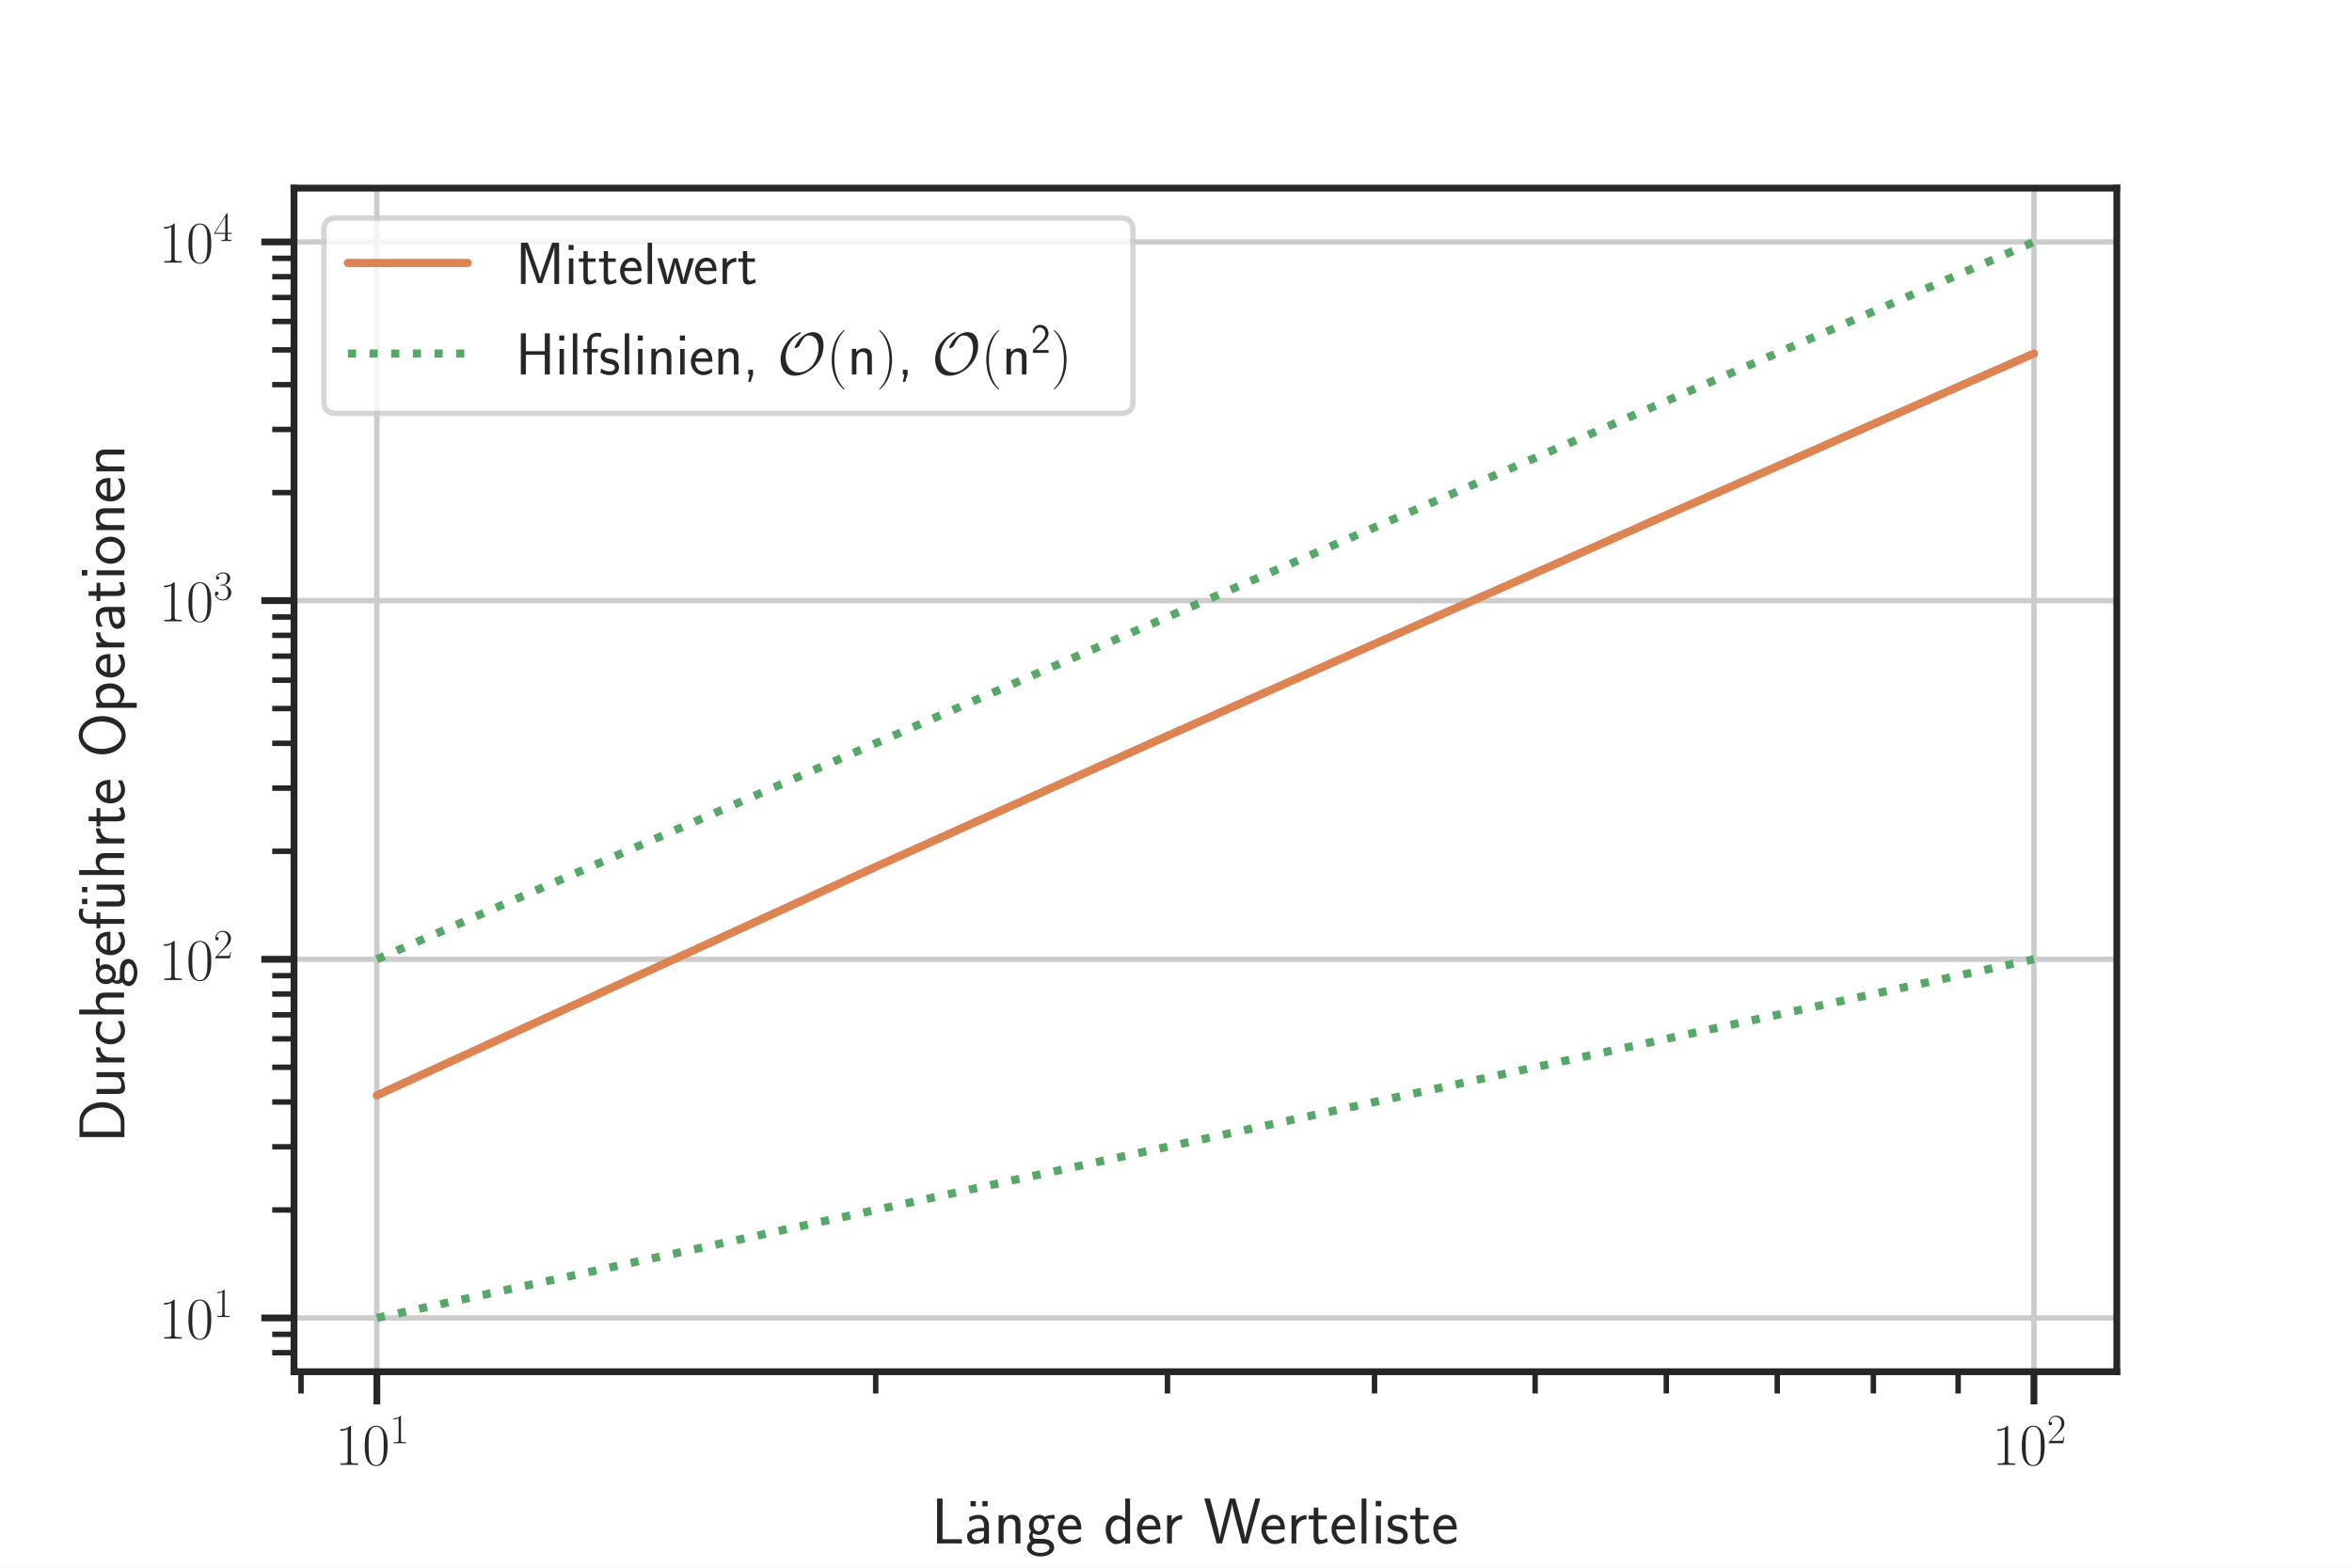
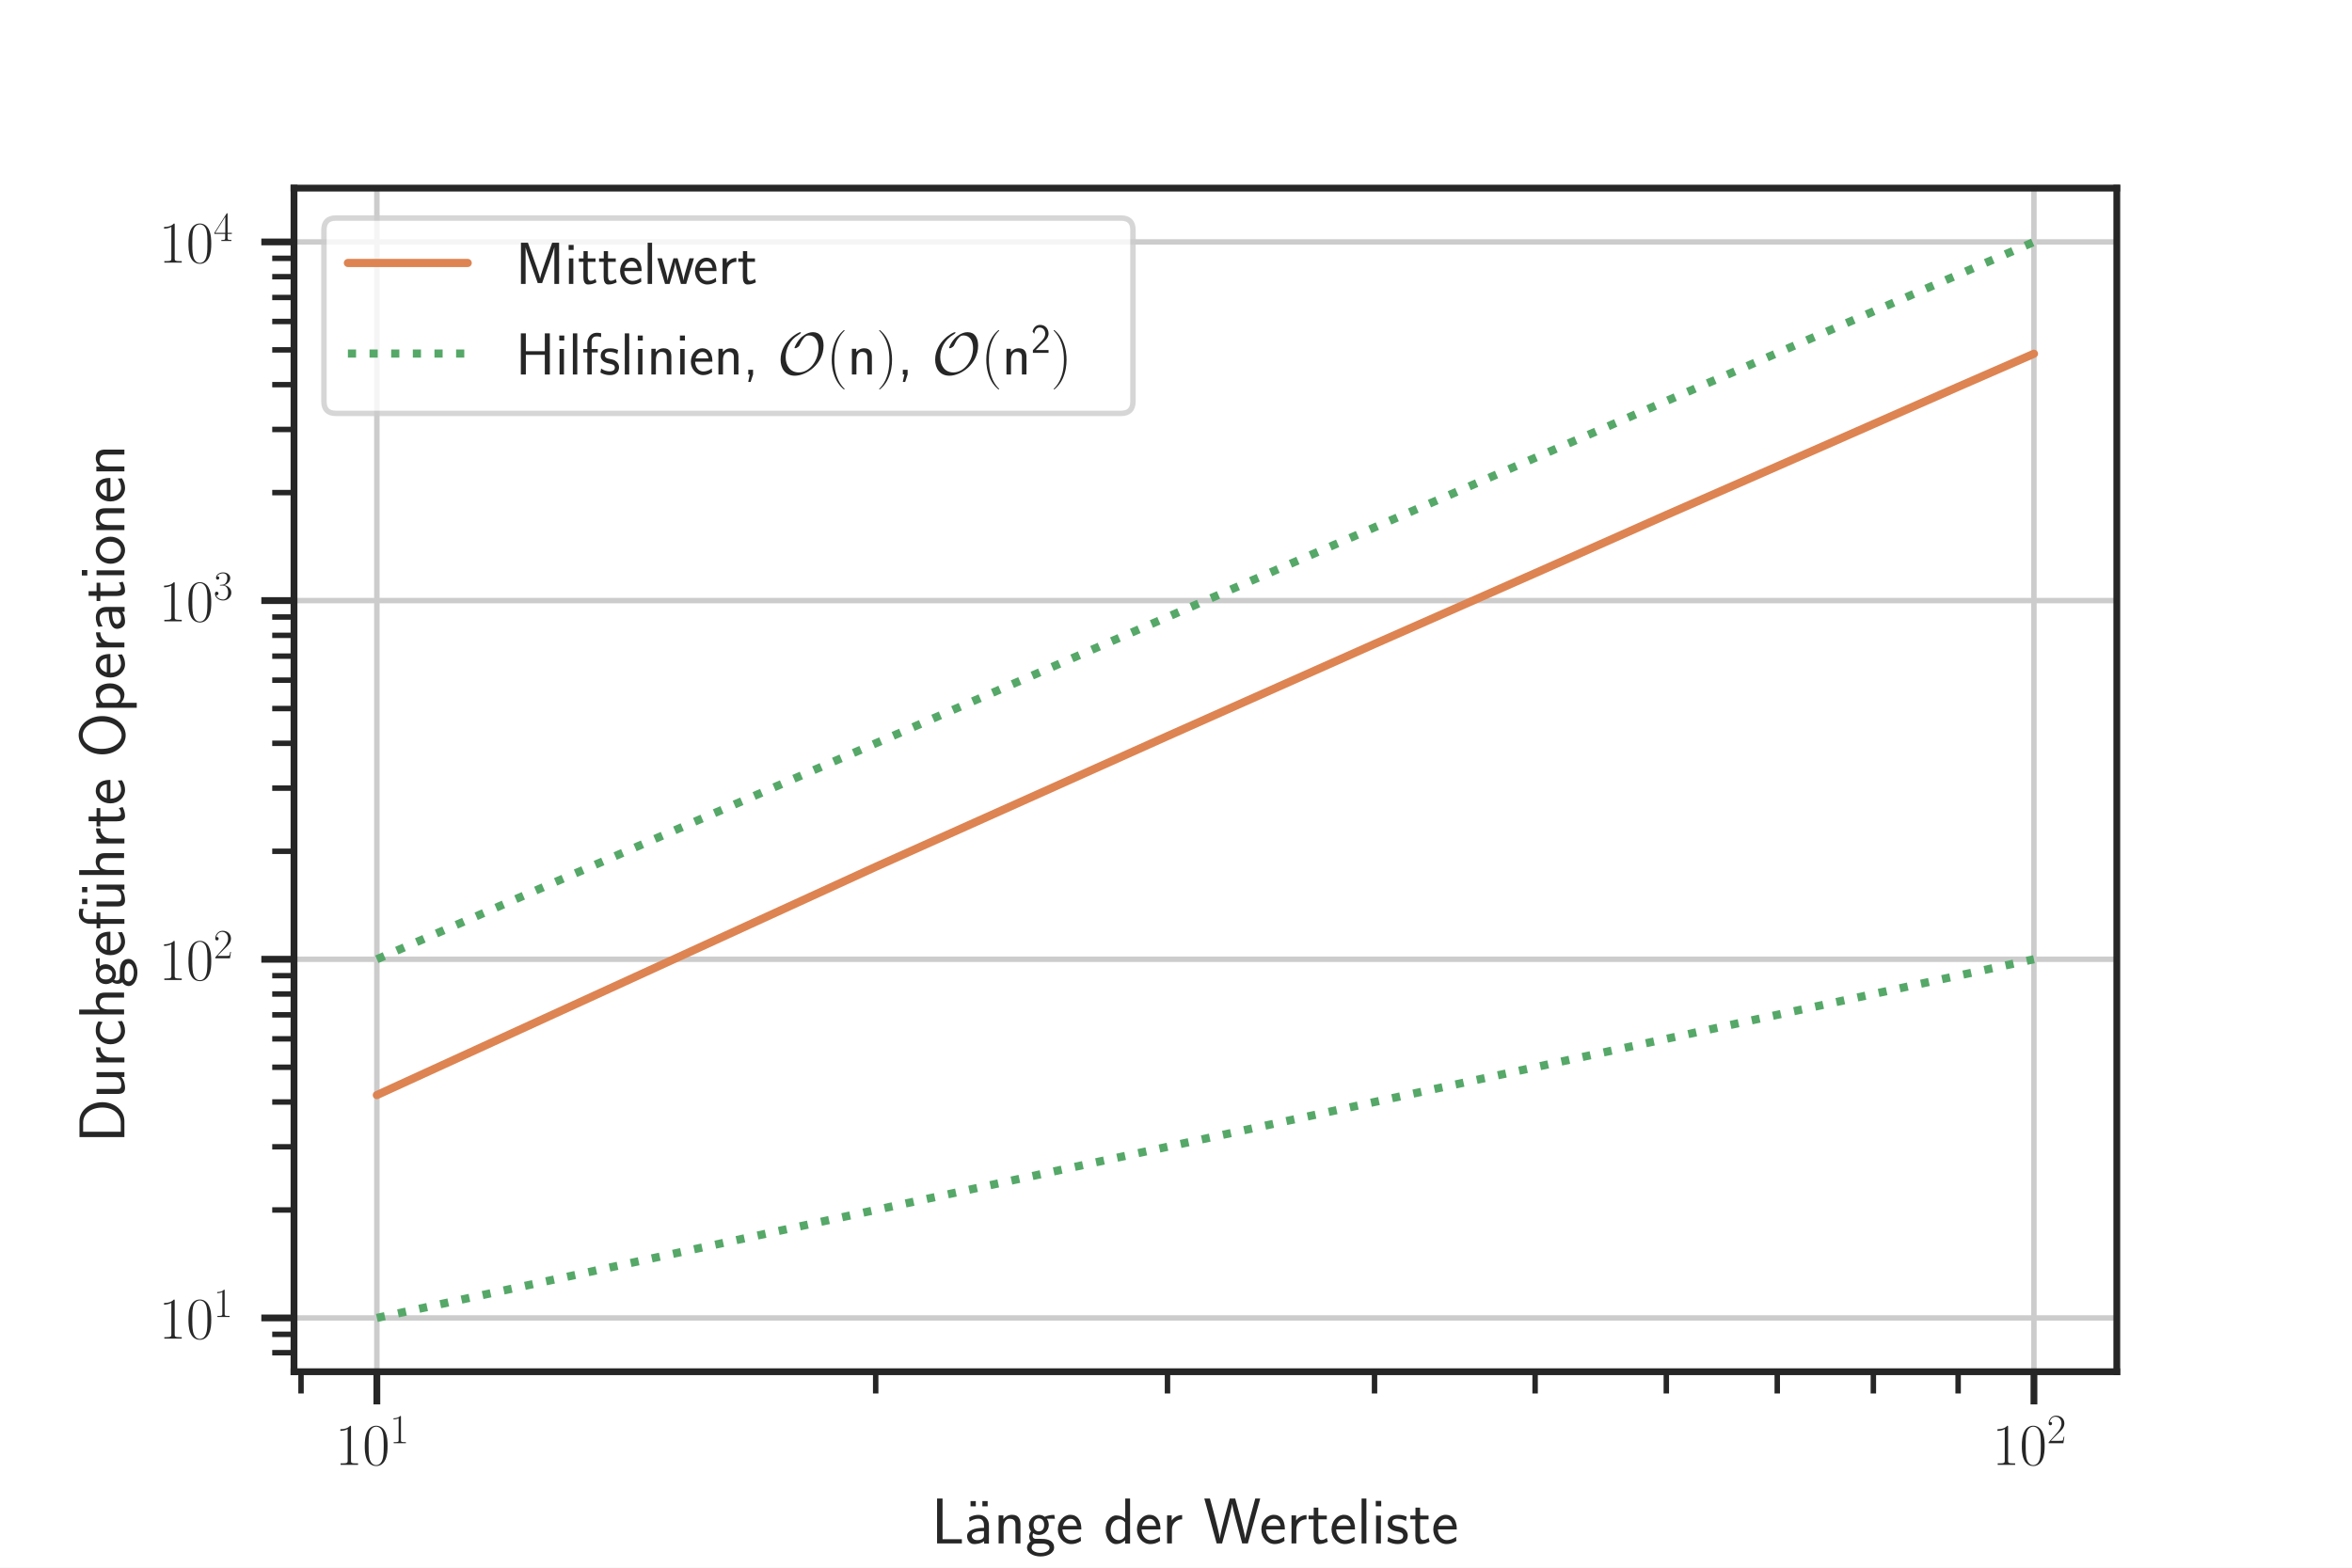
<svg xmlns="http://www.w3.org/2000/svg" xmlns:xlink="http://www.w3.org/1999/xlink" height="288pt" version="1.1" viewBox="0 0 432 288" width="432pt">
  <defs>
    <style type="text/css">*{stroke-linecap:butt;stroke-linejoin:round;}</style>
  </defs>
  <g id="figure_1">
    <g id="patch_1">
      <path d="M 0 288  L 432 288  L 432 0  L 0 0  z " style="fill:#ffffff;" />
    </g>
    <g id="axes_1">
      <g id="patch_2">
        <path d="M 54 252  L 388.8 252  L 388.8 34.56  L 54 34.56  z " style="fill:#ffffff;" />
      </g>
      <g id="matplotlib.axis_1">
        <g id="xtick_1">
          <g id="line2d_1">
-             <path clip-path="url(#pa0178cb141)" d="M 69.218 252  L 69.218 34.56  " style="fill:none;stroke:#cccccc;stroke-linecap:round;" />
+             <path clip-path="url(#p8bba862516)" d="M 69.218 252  L 69.218 34.56  " style="fill:none;stroke:#cccccc;stroke-linecap:round;" />
          </g>
          <g id="line2d_2">
            <defs>
-               <path d="M 0 0  L 0 6  " id="m3fd4f4d840" style="stroke:#262626;stroke-width:1.25;" />
-             </defs>
-             <g>
-               <use style="fill:#262626;stroke:#262626;stroke-width:1.25;" x="69.218" xlink:href="#m3fd4f4d840" y="252" />
+               <path d="M 0 0  L 0 6  " id="mea666b2784" style="stroke:#262626;stroke-width:1.25;" />
+             </defs>
+             <g>
+               <use style="fill:#262626;stroke:#262626;stroke-width:1.25;" x="69.218" xlink:href="#mea666b2784" y="252" />
            </g>
          </g>
          <g id="text_1">
            <g style="fill:#262626;" transform="translate(61.55454 269.1103)scale(0.11 -0.11)">
              <defs>
                <path d="M 1702 4058  C 1702 4192 1696 4192 1606 4192  C 1357 3916 979 3827 621 3827  C 602 3827 570 3827 563 3808  C 557 3795 557 3782 557 3648  C 755 3648 1088 3686 1344 3839  L 1344 461  C 1344 236 1331 160 781 160  L 589 160  L 589 0  C 896 0 1216 0 1523 0  C 1830 0 2150 0 2458 0  L 2458 160  L 2266 160  C 1715 160 1702 230 1702 458  L 1702 4058  z " id="CMR17-31" transform="scale(0.015625)" />
                <path d="M 2688 2025  C 2688 2416 2682 3080 2413 3591  C 2176 4039 1798 4198 1466 4198  C 1158 4198 768 4058 525 3597  C 269 3118 243 2524 243 2025  C 243 1661 250 1106 448 619  C 723 -39 1216 -128 1466 -128  C 1760 -128 2208 -7 2470 600  C 2662 1042 2688 1559 2688 2025  z M 1466 -26  C 1056 -26 813 325 723 812  C 653 1188 653 1738 653 2096  C 653 2588 653 2997 736 3387  C 858 3929 1216 4096 1466 4096  C 1728 4096 2067 3923 2189 3400  C 2272 3036 2278 2607 2278 2096  C 2278 1680 2278 1169 2202 792  C 2067 95 1690 -26 1466 -26  z " id="CMR17-30" transform="scale(0.015625)" />
              </defs>
              <use transform="scale(0.996264)" xlink:href="#CMR17-31" />
              <use transform="translate(45.69048 0)scale(0.996264)" xlink:href="#CMR17-30" />
              <use transform="translate(91.38095 36.15364)scale(0.697382)" xlink:href="#CMR17-31" />
            </g>
          </g>
        </g>
        <g id="xtick_2">
          <g id="line2d_3">
-             <path clip-path="url(#pa0178cb141)" d="M 373.582 252  L 373.582 34.56  " style="fill:none;stroke:#cccccc;stroke-linecap:round;" />
+             <path clip-path="url(#p8bba862516)" d="M 373.582 252  L 373.582 34.56  " style="fill:none;stroke:#cccccc;stroke-linecap:round;" />
          </g>
          <g id="line2d_4">
            <g>
-               <use style="fill:#262626;stroke:#262626;stroke-width:1.25;" x="373.582" xlink:href="#m3fd4f4d840" y="252" />
+               <use style="fill:#262626;stroke:#262626;stroke-width:1.25;" x="373.582" xlink:href="#mea666b2784" y="252" />
            </g>
          </g>
          <g id="text_2">
            <g style="fill:#262626;" transform="translate(365.9182 269.1103)scale(0.11 -0.11)">
              <defs>
                <path d="M 2669 989  L 2554 989  C 2490 536 2438 459 2413 420  C 2381 369 1920 369 1830 369  L 602 369  C 832 619 1280 1072 1824 1597  C 2214 1967 2669 2402 2669 3035  C 2669 3790 2067 4224 1395 4224  C 691 4224 262 3604 262 3030  C 262 2780 448 2748 525 2748  C 589 2748 781 2787 781 3010  C 781 3207 614 3264 525 3264  C 486 3264 448 3258 422 3245  C 544 3790 915 4058 1306 4058  C 1862 4058 2227 3617 2227 3035  C 2227 2479 1901 2000 1536 1584  L 262 146  L 262 0  L 2515 0  L 2669 989  z " id="CMR17-32" transform="scale(0.015625)" />
              </defs>
              <use transform="scale(0.996264)" xlink:href="#CMR17-31" />
              <use transform="translate(45.69048 0)scale(0.996264)" xlink:href="#CMR17-30" />
              <use transform="translate(91.38095 36.15364)scale(0.697382)" xlink:href="#CMR17-32" />
            </g>
          </g>
        </g>
        <g id="xtick_3">
          <g id="line2d_5">
            <defs>
-               <path d="M 0 0  L 0 4  " id="m472fe0fec8" style="stroke:#262626;" />
-             </defs>
-             <g>
-               <use style="fill:#262626;stroke:#262626;" x="55.291" xlink:href="#m472fe0fec8" y="252" />
+               <path d="M 0 0  L 0 4  " id="m73dfdd4d88" style="stroke:#262626;" />
+             </defs>
+             <g>
+               <use style="fill:#262626;stroke:#262626;" x="55.291" xlink:href="#m73dfdd4d88" y="252" />
            </g>
          </g>
        </g>
        <g id="xtick_4">
          <g id="line2d_6">
            <g>
-               <use style="fill:#262626;stroke:#262626;" x="160.841" xlink:href="#m472fe0fec8" y="252" />
+               <use style="fill:#262626;stroke:#262626;" x="160.841" xlink:href="#m73dfdd4d88" y="252" />
            </g>
          </g>
        </g>
        <g id="xtick_5">
          <g id="line2d_7">
            <g>
-               <use style="fill:#262626;stroke:#262626;" x="214.437" xlink:href="#m472fe0fec8" y="252" />
+               <use style="fill:#262626;stroke:#262626;" x="214.437" xlink:href="#m73dfdd4d88" y="252" />
            </g>
          </g>
        </g>
        <g id="xtick_6">
          <g id="line2d_8">
            <g>
-               <use style="fill:#262626;stroke:#262626;" x="252.463" xlink:href="#m472fe0fec8" y="252" />
+               <use style="fill:#262626;stroke:#262626;" x="252.463" xlink:href="#m73dfdd4d88" y="252" />
            </g>
          </g>
        </g>
        <g id="xtick_7">
          <g id="line2d_9">
            <g>
-               <use style="fill:#262626;stroke:#262626;" x="281.959" xlink:href="#m472fe0fec8" y="252" />
+               <use style="fill:#262626;stroke:#262626;" x="281.959" xlink:href="#m73dfdd4d88" y="252" />
            </g>
          </g>
        </g>
        <g id="xtick_8">
          <g id="line2d_10">
            <g>
-               <use style="fill:#262626;stroke:#262626;" x="306.059" xlink:href="#m472fe0fec8" y="252" />
+               <use style="fill:#262626;stroke:#262626;" x="306.059" xlink:href="#m73dfdd4d88" y="252" />
            </g>
          </g>
        </g>
        <g id="xtick_9">
          <g id="line2d_11">
            <g>
-               <use style="fill:#262626;stroke:#262626;" x="326.435" xlink:href="#m472fe0fec8" y="252" />
+               <use style="fill:#262626;stroke:#262626;" x="326.435" xlink:href="#m73dfdd4d88" y="252" />
            </g>
          </g>
        </g>
        <g id="xtick_10">
          <g id="line2d_12">
            <g>
-               <use style="fill:#262626;stroke:#262626;" x="344.086" xlink:href="#m472fe0fec8" y="252" />
+               <use style="fill:#262626;stroke:#262626;" x="344.086" xlink:href="#m73dfdd4d88" y="252" />
            </g>
          </g>
        </g>
        <g id="xtick_11">
          <g id="line2d_13">
            <g>
-               <use style="fill:#262626;stroke:#262626;" x="359.655" xlink:href="#m472fe0fec8" y="252" />
+               <use style="fill:#262626;stroke:#262626;" x="359.655" xlink:href="#m73dfdd4d88" y="252" />
            </g>
          </g>
        </g>
        <g id="text_3">
          <g style="fill:#262626;" transform="translate(171.063 283.5434)scale(0.12 -0.12)">
            <defs>
              <path d="M 1670 414  C 1594 414 1517 414 1440 414  L 1101 414  L 1101 4416  L 563 4416  L 563 0  L 3002 0  L 3002 414  L 1670 414  z " id="CMSS17-4c" transform="scale(0.015625)" />
              <path d="M 1178 4164  L 659 4164  L 659 3648  L 1178 3648  L 1178 4164  z M 2342 4164  L 1824 4164  L 1824 3648  L 2342 3648  L 2342 4164  z " id="CMSS17-7f" transform="scale(0.015625)" />
              <path d="M 2406 1791  C 2406 2392 1978 2808 1402 2808  C 1120 2808 813 2757 461 2553  L 499 2135  C 659 2248 934 2432 1395 2432  C 1722 2432 1920 2180 1920 1782  L 1920 1536  C 896 1536 256 1238 256 726  C 256 461 416 -64 947 -64  C 1043 -64 1562 -64 1933 217  L 1933 -19  L 2406 -19  L 2406 1791  z M 1920 816  C 1920 701 1920 548 1728 434  C 1562 325 1350 325 1261 325  C 941 325 723 511 723 744  C 723 1211 1722 1211 1920 1211  L 1920 816  z " id="CMSS17-61" transform="scale(0.015625)" />
              <path d="M 2618 1877  C 2618 2283 2522 2816 1798 2816  C 1389 2816 1120 2606 941 2389  L 941 2758  L 474 2758  L 474 0  L 960 0  L 960 1559  C 960 1964 1114 2428 1549 2428  C 2112 2428 2131 2048 2131 1829  L 2131 0  L 2618 0  L 2618 1877  z " id="CMSS17-6e" transform="scale(0.015625)" />
              <path d="M 2848 2808  C 2483 2808 2170 2738 1914 2617  C 1702 2777 1485 2808 1338 2808  C 781 2808 358 2349 358 1814  C 358 1468 550 1207 563 1195  C 448 1035 384 863 384 672  C 384 448 474 289 544 200  C 211 -3 166 -314 166 -435  C 166 -898 749 -1280 1498 -1280  C 2253 -1280 2835 -898 2835 -428  C 2835 448 1856 448 1587 448  L 1069 448  C 973 448 717 448 717 791  C 717 921 774 1004 781 1010  C 877 940 1075 832 1338 832  C 1869 832 2310 1278 2310 1827  C 2310 2132 2170 2355 2112 2432  L 2131 2432  C 2150 2432 2419 2432 2515 2432  C 2720 2432 2739 2429 2918 2419  L 2848 2808  z M 1338 1182  C 1120 1182 813 1315 813 1823  C 813 2375 1165 2464 1331 2464  C 1549 2464 1856 2331 1856 1823  C 1856 1271 1504 1182 1338 1182  z M 1581 -10  C 1734 -10 2381 -10 2381 -442  C 2381 -714 1984 -929 1504 -929  C 1018 -929 621 -720 621 -435  C 621 -403 621 -10 1062 -10  L 1581 -10  z " id="CMSS17-67" transform="scale(0.015625)" />
              <path d="M 2502 1377  C 2502 1590 2490 2003 2285 2345  C 2061 2713 1696 2816 1421 2816  C 755 2816 192 2188 192 1375  C 192 582 774 -64 1510 -64  C 1798 -64 2150 19 2470 248  C 2470 274 2458 414 2451 420  C 2451 433 2432 630 2432 656  C 2125 407 1773 325 1517 325  C 1107 325 666 667 646 1377  L 2502 1377  z M 698 1728  C 781 2084 1062 2421 1421 2421  C 1517 2421 1965 2421 2080 1728  L 698 1728  z " id="CMSS17-65" transform="scale(0.015625)" />
              <path d="M 2611 4416  L 2138 4416  L 2138 2438  C 1939 2603 1613 2756 1254 2756  C 672 2756 211 2131 211 1347  C 211 562 666 -64 1235 -64  C 1677 -64 1971 172 2125 306  L 2125 -13  L 2611 -13  L 2611 4416  z M 2125 836  C 2125 747 2125 653 1926 482  C 1798 375 1645 325 1498 325  C 1152 325 698 576 698 1340  C 698 2134 1210 2368 1562 2368  C 1798 2368 1990 2254 2125 2065  L 2125 836  z " id="CMSS17-64" transform="scale(0.015625)" />
              <path d="M 954 1363  C 954 1965 1395 2368 1958 2368  L 1958 2789  C 1549 2789 1165 2585 934 2253  L 934 2758  L 480 2758  L 480 0  L 954 0  L 954 1363  z " id="CMSS17-72" transform="scale(0.015625)" />
              <path d="M 5581 4416  L 5094 4416  L 4557 2437  C 4474 2118 4397 1801 4320 1482  C 4205 1011 4122 681 4109 515  L 4102 515  C 4090 687 4006 1049 3904 1457  C 3827 1795 3744 2131 3654 2462  L 3123 4416  L 2586 4416  L 2080 2562  L 1824 1549  C 1632 747 1626 632 1613 505  L 1606 505  C 1606 543 1581 753 1402 1498  C 1312 1868 1222 2244 1126 2601  L 634 4416  L 83 4416  L 1299 0  L 1830 0  L 2336 1839  L 2592 2851  C 2765 3564 2803 3742 2816 3901  L 2822 3901  C 2822 3876 2880 3474 3130 2545  L 3808 0  L 4365 0  L 5581 4416  z " id="CMSS17-57" transform="scale(0.015625)" />
              <path d="M 1069 2368  L 1901 2368  L 1901 2737  L 1069 2737  L 1069 3520  L 614 3520  L 614 2737  L 109 2737  L 109 2368  L 602 2368  L 602 749  C 602 384 685 -64 1107 -64  C 1427 -64 1722 25 2003 172  L 1901 548  C 1747 414 1562 337 1363 337  C 1082 337 1069 696 1069 856  L 1069 2368  z " id="CMSS17-74" transform="scale(0.015625)" />
              <path d="M 947 4416  L 474 4416  L 474 0  L 947 0  L 947 4416  z " id="CMSS17-6c" transform="scale(0.015625)" />
              <path d="M 979 4183  L 442 4183  L 442 3648  L 979 3648  L 979 4183  z M 947 2739  L 474 2739  L 474 0  L 947 0  L 947 2739  z " id="CMSS17-69" transform="scale(0.015625)" />
              <path d="M 2061 2627  C 1683 2807 1389 2807 1197 2807  C 742 2807 198 2648 198 2003  C 198 1359 902 1218 1094 1179  C 1389 1122 1715 1058 1715 740  C 1715 337 1254 337 1171 337  C 915 337 563 407 243 638  L 166 210  C 531 0 883 -64 1178 -64  C 1965 -64 2163 416 2163 781  C 2163 1094 1984 1305 1862 1401  C 1651 1568 1574 1587 1050 1696  C 960 1709 646 1779 646 2066  C 646 2432 1050 2432 1139 2432  C 1555 2432 1811 2303 1984 2208  L 2061 2627  z " id="CMSS17-73" transform="scale(0.015625)" />
            </defs>
            <use transform="scale(0.996264)" xlink:href="#CMSS17-4c" />
            <use transform="translate(49.72625 0)scale(0.996264)" xlink:href="#CMSS17-7f" />
            <use transform="translate(50.68711 0)scale(0.996264)" xlink:href="#CMSS17-61" />
            <use transform="translate(95.60903 0)scale(0.996264)" xlink:href="#CMSS17-6e" />
            <use transform="translate(143.814 0)scale(0.996264)" xlink:href="#CMSS17-67" />
            <use transform="translate(190.6576 0)scale(0.996264)" xlink:href="#CMSS17-65" />
            <use transform="translate(263.5255 0)scale(0.996264)" xlink:href="#CMSS17-64" />
            <use transform="translate(311.7305 0)scale(0.996264)" xlink:href="#CMSS17-65" />
            <use transform="translate(353.3693 0)scale(0.996264)" xlink:href="#CMSS17-72" />
            <use transform="translate(416.5082 0)scale(0.996264)" xlink:href="#CMSS17-57" />
            <use transform="translate(502.1479 0)scale(0.996264)" xlink:href="#CMSS17-65" />
            <use transform="translate(543.7867 0)scale(0.996264)" xlink:href="#CMSS17-72" />
            <use transform="translate(575.6965 0)scale(0.996264)" xlink:href="#CMSS17-74" />
            <use transform="translate(609.5281 0)scale(0.996264)" xlink:href="#CMSS17-65" />
            <use transform="translate(651.1669 0)scale(0.996264)" xlink:href="#CMSS17-6c" />
            <use transform="translate(673.3476 0)scale(0.996264)" xlink:href="#CMSS17-69" />
            <use transform="translate(695.5283 0)scale(0.996264)" xlink:href="#CMSS17-73" />
            <use transform="translate(731.4419 0)scale(0.996264)" xlink:href="#CMSS17-74" />
            <use transform="translate(765.2734 0)scale(0.996264)" xlink:href="#CMSS17-65" />
          </g>
        </g>
      </g>
      <g id="matplotlib.axis_2">
        <g id="ytick_1">
          <g id="line2d_14">
-             <path clip-path="url(#pa0178cb141)" d="M 54 242.116  L 388.8 242.116  " style="fill:none;stroke:#cccccc;stroke-linecap:round;" />
+             <path clip-path="url(#p8bba862516)" d="M 54 242.116  L 388.8 242.116  " style="fill:none;stroke:#cccccc;stroke-linecap:round;" />
          </g>
          <g id="line2d_15">
            <defs>
-               <path d="M 0 0  L -6 0  " id="m90da369c18" style="stroke:#262626;stroke-width:1.25;" />
-             </defs>
-             <g>
-               <use style="fill:#262626;stroke:#262626;stroke-width:1.25;" x="54" xlink:href="#m90da369c18" y="242.116" />
+               <path d="M 0 0  L -6 0  " id="mdf2b250edb" style="stroke:#262626;stroke-width:1.25;" />
+             </defs>
+             <g>
+               <use style="fill:#262626;stroke:#262626;stroke-width:1.25;" x="54" xlink:href="#mdf2b250edb" y="242.116" />
            </g>
          </g>
          <g id="text_4">
            <g style="fill:#262626;" transform="translate(29.17273 245.9215)scale(0.11 -0.11)">
              <use transform="scale(0.996264)" xlink:href="#CMR17-31" />
              <use transform="translate(45.69048 0)scale(0.996264)" xlink:href="#CMR17-30" />
              <use transform="translate(91.38095 36.15364)scale(0.697382)" xlink:href="#CMR17-31" />
            </g>
          </g>
        </g>
        <g id="ytick_2">
          <g id="line2d_16">
-             <path clip-path="url(#pa0178cb141)" d="M 54 176.225  L 388.8 176.225  " style="fill:none;stroke:#cccccc;stroke-linecap:round;" />
+             <path clip-path="url(#p8bba862516)" d="M 54 176.225  L 388.8 176.225  " style="fill:none;stroke:#cccccc;stroke-linecap:round;" />
          </g>
          <g id="line2d_17">
            <g>
-               <use style="fill:#262626;stroke:#262626;stroke-width:1.25;" x="54" xlink:href="#m90da369c18" y="176.225" />
+               <use style="fill:#262626;stroke:#262626;stroke-width:1.25;" x="54" xlink:href="#mdf2b250edb" y="176.225" />
            </g>
          </g>
          <g id="text_5">
            <g style="fill:#262626;" transform="translate(29.17273 180.0306)scale(0.11 -0.11)">
              <use transform="scale(0.996264)" xlink:href="#CMR17-31" />
              <use transform="translate(45.69048 0)scale(0.996264)" xlink:href="#CMR17-30" />
              <use transform="translate(91.38095 36.15364)scale(0.697382)" xlink:href="#CMR17-32" />
            </g>
          </g>
        </g>
        <g id="ytick_3">
          <g id="line2d_18">
-             <path clip-path="url(#pa0178cb141)" d="M 54 110.335  L 388.8 110.335  " style="fill:none;stroke:#cccccc;stroke-linecap:round;" />
+             <path clip-path="url(#p8bba862516)" d="M 54 110.335  L 388.8 110.335  " style="fill:none;stroke:#cccccc;stroke-linecap:round;" />
          </g>
          <g id="line2d_19">
            <g>
-               <use style="fill:#262626;stroke:#262626;stroke-width:1.25;" x="54" xlink:href="#m90da369c18" y="110.335" />
+               <use style="fill:#262626;stroke:#262626;stroke-width:1.25;" x="54" xlink:href="#mdf2b250edb" y="110.335" />
            </g>
          </g>
          <g id="text_6">
            <g style="fill:#262626;" transform="translate(29.17273 114.1397)scale(0.11 -0.11)">
              <defs>
                <path d="M 1414 2157  C 1984 2157 2234 1662 2234 1090  C 2234 320 1824 25 1453 25  C 1114 25 563 194 390 693  C 422 680 454 680 486 680  C 640 680 755 782 755 948  C 755 1133 614 1216 486 1216  C 378 1216 211 1165 211 926  C 211 335 787 -128 1466 -128  C 2176 -128 2720 430 2720 1085  C 2720 1707 2208 2157 1600 2227  C 2086 2328 2554 2756 2554 3329  C 2554 3820 2048 4179 1472 4179  C 890 4179 378 3829 378 3329  C 378 3110 544 3072 627 3072  C 762 3072 877 3155 877 3321  C 877 3486 762 3569 627 3569  C 602 3569 570 3569 544 3557  C 730 3959 1235 4032 1459 4032  C 1683 4032 2106 3925 2106 3320  C 2106 3143 2080 2828 1862 2550  C 1670 2304 1453 2304 1242 2284  C 1210 2284 1062 2269 1037 2269  C 992 2263 966 2257 966 2208  C 966 2163 973 2157 1101 2157  L 1414 2157  z " id="CMR17-33" transform="scale(0.015625)" />
              </defs>
              <use transform="scale(0.996264)" xlink:href="#CMR17-31" />
              <use transform="translate(45.69048 0)scale(0.996264)" xlink:href="#CMR17-30" />
              <use transform="translate(91.38095 36.15364)scale(0.697382)" xlink:href="#CMR17-33" />
            </g>
          </g>
        </g>
        <g id="ytick_4">
          <g id="line2d_20">
-             <path clip-path="url(#pa0178cb141)" d="M 54 44.444  L 388.8 44.444  " style="fill:none;stroke:#cccccc;stroke-linecap:round;" />
+             <path clip-path="url(#p8bba862516)" d="M 54 44.444  L 388.8 44.444  " style="fill:none;stroke:#cccccc;stroke-linecap:round;" />
          </g>
          <g id="line2d_21">
            <g>
-               <use style="fill:#262626;stroke:#262626;stroke-width:1.25;" x="54" xlink:href="#m90da369c18" y="44.444" />
+               <use style="fill:#262626;stroke:#262626;stroke-width:1.25;" x="54" xlink:href="#mdf2b250edb" y="44.444" />
            </g>
          </g>
          <g id="text_7">
            <g style="fill:#262626;" transform="translate(29.17273 48.24881)scale(0.11 -0.11)">
              <defs>
                <path d="M 2150 4122  C 2150 4256 2144 4256 2029 4256  L 128 1254  L 128 1088  L 1779 1088  L 1779 457  C 1779 224 1766 160 1318 160  L 1197 160  L 1197 0  C 1402 0 1747 0 1965 0  C 2182 0 2528 0 2733 0  L 2733 160  L 2611 160  C 2163 160 2150 224 2150 457  L 2150 1088  L 2803 1088  L 2803 1254  L 2150 1254  L 2150 4122  z M 1798 3703  L 1798 1254  L 256 1254  L 1798 3703  z " id="CMR17-34" transform="scale(0.015625)" />
              </defs>
              <use transform="scale(0.996264)" xlink:href="#CMR17-31" />
              <use transform="translate(45.69048 0)scale(0.996264)" xlink:href="#CMR17-30" />
              <use transform="translate(91.38095 36.15364)scale(0.697382)" xlink:href="#CMR17-34" />
            </g>
          </g>
        </g>
        <g id="ytick_5">
          <g id="line2d_22">
            <defs>
-               <path d="M 0 0  L -4 0  " id="m4dbb31663d" style="stroke:#262626;" />
-             </defs>
-             <g>
-               <use style="fill:#262626;stroke:#262626;" x="54" xlink:href="#m4dbb31663d" y="248.502" />
+               <path d="M 0 0  L -4 0  " id="m9ec82b8a30" style="stroke:#262626;" />
+             </defs>
+             <g>
+               <use style="fill:#262626;stroke:#262626;" x="54" xlink:href="#m9ec82b8a30" y="248.502" />
            </g>
          </g>
        </g>
        <g id="ytick_6">
          <g id="line2d_23">
            <g>
-               <use style="fill:#262626;stroke:#262626;" x="54" xlink:href="#m4dbb31663d" y="245.131" />
+               <use style="fill:#262626;stroke:#262626;" x="54" xlink:href="#m9ec82b8a30" y="245.131" />
            </g>
          </g>
        </g>
        <g id="ytick_7">
          <g id="line2d_24">
            <g>
-               <use style="fill:#262626;stroke:#262626;" x="54" xlink:href="#m4dbb31663d" y="222.281" />
+               <use style="fill:#262626;stroke:#262626;" x="54" xlink:href="#m9ec82b8a30" y="222.281" />
            </g>
          </g>
        </g>
        <g id="ytick_8">
          <g id="line2d_25">
            <g>
-               <use style="fill:#262626;stroke:#262626;" x="54" xlink:href="#m4dbb31663d" y="210.678" />
+               <use style="fill:#262626;stroke:#262626;" x="54" xlink:href="#m9ec82b8a30" y="210.678" />
            </g>
          </g>
        </g>
        <g id="ytick_9">
          <g id="line2d_26">
            <g>
-               <use style="fill:#262626;stroke:#262626;" x="54" xlink:href="#m4dbb31663d" y="202.446" />
+               <use style="fill:#262626;stroke:#262626;" x="54" xlink:href="#m9ec82b8a30" y="202.446" />
            </g>
          </g>
        </g>
        <g id="ytick_10">
          <g id="line2d_27">
            <g>
-               <use style="fill:#262626;stroke:#262626;" x="54" xlink:href="#m4dbb31663d" y="196.061" />
+               <use style="fill:#262626;stroke:#262626;" x="54" xlink:href="#m9ec82b8a30" y="196.061" />
            </g>
          </g>
        </g>
        <g id="ytick_11">
          <g id="line2d_28">
            <g>
-               <use style="fill:#262626;stroke:#262626;" x="54" xlink:href="#m4dbb31663d" y="190.843" />
+               <use style="fill:#262626;stroke:#262626;" x="54" xlink:href="#m9ec82b8a30" y="190.843" />
            </g>
          </g>
        </g>
        <g id="ytick_12">
          <g id="line2d_29">
            <g>
-               <use style="fill:#262626;stroke:#262626;" x="54" xlink:href="#m4dbb31663d" y="186.432" />
+               <use style="fill:#262626;stroke:#262626;" x="54" xlink:href="#m9ec82b8a30" y="186.432" />
            </g>
          </g>
        </g>
        <g id="ytick_13">
          <g id="line2d_30">
            <g>
-               <use style="fill:#262626;stroke:#262626;" x="54" xlink:href="#m4dbb31663d" y="182.611" />
+               <use style="fill:#262626;stroke:#262626;" x="54" xlink:href="#m9ec82b8a30" y="182.611" />
            </g>
          </g>
        </g>
        <g id="ytick_14">
          <g id="line2d_31">
            <g>
-               <use style="fill:#262626;stroke:#262626;" x="54" xlink:href="#m4dbb31663d" y="179.24" />
+               <use style="fill:#262626;stroke:#262626;" x="54" xlink:href="#m9ec82b8a30" y="179.24" />
            </g>
          </g>
        </g>
        <g id="ytick_15">
          <g id="line2d_32">
            <g>
-               <use style="fill:#262626;stroke:#262626;" x="54" xlink:href="#m4dbb31663d" y="156.39" />
+               <use style="fill:#262626;stroke:#262626;" x="54" xlink:href="#m9ec82b8a30" y="156.39" />
            </g>
          </g>
        </g>
        <g id="ytick_16">
          <g id="line2d_33">
            <g>
-               <use style="fill:#262626;stroke:#262626;" x="54" xlink:href="#m4dbb31663d" y="144.788" />
+               <use style="fill:#262626;stroke:#262626;" x="54" xlink:href="#m9ec82b8a30" y="144.788" />
            </g>
          </g>
        </g>
        <g id="ytick_17">
          <g id="line2d_34">
            <g>
-               <use style="fill:#262626;stroke:#262626;" x="54" xlink:href="#m4dbb31663d" y="136.555" />
+               <use style="fill:#262626;stroke:#262626;" x="54" xlink:href="#m9ec82b8a30" y="136.555" />
            </g>
          </g>
        </g>
        <g id="ytick_18">
          <g id="line2d_35">
            <g>
-               <use style="fill:#262626;stroke:#262626;" x="54" xlink:href="#m4dbb31663d" y="130.17" />
+               <use style="fill:#262626;stroke:#262626;" x="54" xlink:href="#m9ec82b8a30" y="130.17" />
            </g>
          </g>
        </g>
        <g id="ytick_19">
          <g id="line2d_36">
            <g>
-               <use style="fill:#262626;stroke:#262626;" x="54" xlink:href="#m4dbb31663d" y="124.952" />
+               <use style="fill:#262626;stroke:#262626;" x="54" xlink:href="#m9ec82b8a30" y="124.952" />
            </g>
          </g>
        </g>
        <g id="ytick_20">
          <g id="line2d_37">
            <g>
-               <use style="fill:#262626;stroke:#262626;" x="54" xlink:href="#m4dbb31663d" y="120.541" />
+               <use style="fill:#262626;stroke:#262626;" x="54" xlink:href="#m9ec82b8a30" y="120.541" />
            </g>
          </g>
        </g>
        <g id="ytick_21">
          <g id="line2d_38">
            <g>
-               <use style="fill:#262626;stroke:#262626;" x="54" xlink:href="#m4dbb31663d" y="116.72" />
+               <use style="fill:#262626;stroke:#262626;" x="54" xlink:href="#m9ec82b8a30" y="116.72" />
            </g>
          </g>
        </g>
        <g id="ytick_22">
          <g id="line2d_39">
            <g>
-               <use style="fill:#262626;stroke:#262626;" x="54" xlink:href="#m4dbb31663d" y="113.35" />
+               <use style="fill:#262626;stroke:#262626;" x="54" xlink:href="#m9ec82b8a30" y="113.35" />
            </g>
          </g>
        </g>
        <g id="ytick_23">
          <g id="line2d_40">
            <g>
-               <use style="fill:#262626;stroke:#262626;" x="54" xlink:href="#m4dbb31663d" y="90.499" />
+               <use style="fill:#262626;stroke:#262626;" x="54" xlink:href="#m9ec82b8a30" y="90.499" />
            </g>
          </g>
        </g>
        <g id="ytick_24">
          <g id="line2d_41">
            <g>
-               <use style="fill:#262626;stroke:#262626;" x="54" xlink:href="#m4dbb31663d" y="78.897" />
+               <use style="fill:#262626;stroke:#262626;" x="54" xlink:href="#m9ec82b8a30" y="78.897" />
            </g>
          </g>
        </g>
        <g id="ytick_25">
          <g id="line2d_42">
            <g>
-               <use style="fill:#262626;stroke:#262626;" x="54" xlink:href="#m4dbb31663d" y="70.664" />
+               <use style="fill:#262626;stroke:#262626;" x="54" xlink:href="#m9ec82b8a30" y="70.664" />
            </g>
          </g>
        </g>
        <g id="ytick_26">
          <g id="line2d_43">
            <g>
-               <use style="fill:#262626;stroke:#262626;" x="54" xlink:href="#m4dbb31663d" y="64.279" />
+               <use style="fill:#262626;stroke:#262626;" x="54" xlink:href="#m9ec82b8a30" y="64.279" />
            </g>
          </g>
        </g>
        <g id="ytick_27">
          <g id="line2d_44">
            <g>
-               <use style="fill:#262626;stroke:#262626;" x="54" xlink:href="#m4dbb31663d" y="59.061" />
+               <use style="fill:#262626;stroke:#262626;" x="54" xlink:href="#m9ec82b8a30" y="59.061" />
            </g>
          </g>
        </g>
        <g id="ytick_28">
          <g id="line2d_45">
            <g>
-               <use style="fill:#262626;stroke:#262626;" x="54" xlink:href="#m4dbb31663d" y="54.65" />
+               <use style="fill:#262626;stroke:#262626;" x="54" xlink:href="#m9ec82b8a30" y="54.65" />
            </g>
          </g>
        </g>
        <g id="ytick_29">
          <g id="line2d_46">
            <g>
-               <use style="fill:#262626;stroke:#262626;" x="54" xlink:href="#m4dbb31663d" y="50.829" />
+               <use style="fill:#262626;stroke:#262626;" x="54" xlink:href="#m9ec82b8a30" y="50.829" />
            </g>
          </g>
        </g>
        <g id="ytick_30">
          <g id="line2d_47">
            <g>
-               <use style="fill:#262626;stroke:#262626;" x="54" xlink:href="#m4dbb31663d" y="47.459" />
+               <use style="fill:#262626;stroke:#262626;" x="54" xlink:href="#m9ec82b8a30" y="47.459" />
            </g>
          </g>
        </g>
        <g id="text_8">
          <g style="fill:#262626;" transform="translate(22.84813 209.9597)rotate(-90)scale(0.12 -0.12)">
            <defs>
              <path d="M 570 4416  L 570 0  L 2144 0  C 3194 0 4000 980 4000 2170  C 4000 3398 3194 4416 2144 4416  L 570 4416  z M 1094 357  L 1094 4059  L 2003 4059  C 2861 4059 3475 3277 3475 2170  C 3475 1107 2867 357 2003 357  L 1094 357  z " id="CMSS17-44" transform="scale(0.015625)" />
              <path d="M 2618 2739  L 2131 2739  L 2131 972  C 2131 498 1786 306 1421 306  C 998 306 960 447 960 709  L 960 2739  L 474 2739  L 474 678  C 474 179 646 -64 1088 -64  C 1306 -64 1798 -13 2144 306  L 2144 0  L 2618 0  L 2618 2739  z " id="CMSS17-75" transform="scale(0.015625)" />
              <path d="M 2464 2541  C 2464 2585 2170 2714 2093 2739  C 1882 2816 1613 2816 1542 2816  C 710 2816 211 2093 211 1363  C 211 595 768 -64 1517 -64  C 1946 -64 2253 76 2502 242  L 2464 664  C 2189 453 1869 337 1523 337  C 1024 337 698 774 698 1369  C 698 1831 909 2414 1549 2414  C 1901 2414 2099 2343 2394 2145  L 2464 2541  z " id="CMSS17-63" transform="scale(0.015625)" />
              <path d="M 2618 1891  C 2618 2292 2522 2820 1798 2820  C 1395 2820 1133 2623 947 2407  L 947 4448  L 474 4448  L 474 32  L 960 32  L 960 1573  C 960 1973 1114 2432 1549 2432  C 2112 2432 2131 2056 2131 1839  L 2131 32  L 2618 32  L 2618 1891  z " id="CMSS17-68" transform="scale(0.015625)" />
              <path d="M 1075 2368  L 1722 2368  L 1722 2737  L 1062 2737  L 1062 3559  C 1062 4014 1408 4092 1606 4092  C 1670 4092 1850 4092 2080 4009  L 2080 4429  C 1933 4461 1754 4480 1613 4480  C 1018 4480 602 3993 602 3359  L 602 2737  L 160 2737  L 160 2368  L 602 2368  L 602 0  L 1075 0  L 1075 2368  z " id="CMSS17-66" transform="scale(0.015625)" />
              <path d="M 4096 2178  C 4096 3503 3219 4497 2214 4497  C 1210 4497 333 3497 333 2178  C 333 847 1222 -128 2214 -128  C 3206 -128 4096 847 4096 2178  z M 2214 273  C 1510 273 870 1057 870 2261  C 870 3433 1549 4096 2214 4096  C 2880 4096 3558 3433 3558 2261  C 3558 1051 2912 273 2214 273  z " id="CMSS17-4f" transform="scale(0.015625)" />
              <path d="M 966 333  C 1178 129 1466 -5 1773 -5  C 2368 -5 2880 603 2880 1412  C 2880 2159 2496 2816 1946 2816  C 1626 2816 1242 2702 954 2472  L 954 2765  L 480 2765  L 480 -1216  L 966 -1216  L 966 333  z M 966 2100  C 1018 2176 1235 2415 1587 2415  C 2035 2415 2394 1960 2394 1412  C 2394 787 1958 384 1530 384  C 1402 384 1267 415 1139 523  C 966 674 966 768 966 857  L 966 2100  z " id="CMSS17-70" transform="scale(0.015625)" />
              <path d="M 2829 1356  C 2829 2176 2221 2816 1504 2816  C 768 2816 173 2157 173 1356  C 173 544 787 -64 1498 -64  C 2227 -64 2829 563 2829 1356  z M 1504 337  C 1050 337 659 709 659 1408  C 659 2151 1114 2427 1498 2427  C 1914 2427 2342 2126 2342 1408  C 2342 683 1926 337 1504 337  z " id="CMSS17-6f" transform="scale(0.015625)" />
            </defs>
            <use transform="scale(0.996264)" xlink:href="#CMSS17-44" />
            <use transform="translate(67.54284 0)scale(0.996264)" xlink:href="#CMSS17-75" />
            <use transform="translate(115.7478 0)scale(0.996264)" xlink:href="#CMSS17-72" />
            <use transform="translate(147.6576 0)scale(0.996264)" xlink:href="#CMSS17-63" />
            <use transform="translate(189.2964 0)scale(0.996264)" xlink:href="#CMSS17-68" />
            <use transform="translate(237.5013 0)scale(0.996264)" xlink:href="#CMSS17-67" />
            <use transform="translate(284.3449 0)scale(0.996264)" xlink:href="#CMSS17-65" />
            <use transform="translate(325.9838 0)scale(0.996264)" xlink:href="#CMSS17-66" />
            <use transform="translate(355.2911 0)scale(0.996264)" xlink:href="#CMSS17-7f" />
            <use transform="translate(354.6104 0)scale(0.996264)" xlink:href="#CMSS17-75" />
            <use transform="translate(402.8154 0)scale(0.996264)" xlink:href="#CMSS17-68" />
            <use transform="translate(451.0203 0)scale(0.996264)" xlink:href="#CMSS17-72" />
            <use transform="translate(482.9301 0)scale(0.996264)" xlink:href="#CMSS17-74" />
            <use transform="translate(516.7617 0)scale(0.996264)" xlink:href="#CMSS17-65" />
            <use transform="translate(589.6296 0)scale(0.996264)" xlink:href="#CMSS17-4f" />
            <use transform="translate(658.6538 0)scale(0.996264)" xlink:href="#CMSS17-70" />
            <use transform="translate(709.4612 0)scale(0.996264)" xlink:href="#CMSS17-65" />
            <use transform="translate(751.1 0)scale(0.996264)" xlink:href="#CMSS17-72" />
            <use transform="translate(783.0098 0)scale(0.996264)" xlink:href="#CMSS17-61" />
            <use transform="translate(827.9317 0)scale(0.996264)" xlink:href="#CMSS17-74" />
            <use transform="translate(861.7633 0)scale(0.996264)" xlink:href="#CMSS17-69" />
            <use transform="translate(883.944 0)scale(0.996264)" xlink:href="#CMSS17-6f" />
            <use transform="translate(930.7877 0)scale(0.996264)" xlink:href="#CMSS17-6e" />
            <use transform="translate(978.9926 0)scale(0.996264)" xlink:href="#CMSS17-65" />
            <use transform="translate(1020.631 0)scale(0.996264)" xlink:href="#CMSS17-6e" />
          </g>
        </g>
      </g>
      <g id="line2d_48">
-         <path clip-path="url(#pa0178cb141)" d="M 69.218 201.23  L 160.841 159.244  L 214.437 135.18  L 252.463 118.3  L 281.959 105.278  L 306.059 94.611  L 326.435 85.674  L 344.086 77.901  L 359.655 71.065  L 373.582 64.946  " style="fill:none;stroke:#dd8452;stroke-linecap:round;stroke-width:1.5;" />
+         <path clip-path="url(#p8bba862516)" d="M 69.218 201.178  L 160.841 159.248  L 214.437 135.232  L 252.463 118.309  L 281.959 105.305  L 306.059 94.605  L 326.435 85.67  L 344.086 77.913  L 359.655 71.067  L 373.582 64.987  " style="fill:none;stroke:#dd8452;stroke-linecap:round;stroke-width:1.5;" />
      </g>
      <g id="line2d_49">
-         <path clip-path="url(#pa0178cb141)" d="M 69.218 242.116  L 160.841 222.281  L 214.437 210.678  L 252.463 202.446  L 281.959 196.061  L 306.059 190.843  L 326.435 186.432  L 344.086 182.611  L 359.655 179.24  L 373.582 176.225  " style="fill:none;stroke:#55a868;stroke-dasharray:1.5,2.475;stroke-dashoffset:0;stroke-width:1.5;" />
+         <path clip-path="url(#p8bba862516)" d="M 69.218 242.116  L 160.841 222.281  L 214.437 210.678  L 252.463 202.446  L 281.959 196.061  L 306.059 190.843  L 326.435 186.432  L 344.086 182.611  L 359.655 179.24  L 373.582 176.225  " style="fill:none;stroke:#55a868;stroke-dasharray:1.5,2.475;stroke-dashoffset:0;stroke-width:1.5;" />
      </g>
      <g id="line2d_50">
-         <path clip-path="url(#pa0178cb141)" d="M 69.218 176.225  L 160.841 136.555  L 214.437 113.35  L 252.463 96.885  L 281.959 84.114  L 306.059 73.679  L 326.435 64.857  L 344.086 57.215  L 359.655 50.474  L 373.582 44.444  " style="fill:none;stroke:#55a868;stroke-dasharray:1.5,2.475;stroke-dashoffset:0;stroke-width:1.5;" />
+         <path clip-path="url(#p8bba862516)" d="M 69.218 176.225  L 160.841 136.555  L 214.437 113.35  L 252.463 96.885  L 281.959 84.114  L 306.059 73.679  L 326.435 64.857  L 344.086 57.215  L 359.655 50.474  L 373.582 44.444  " style="fill:none;stroke:#55a868;stroke-dasharray:1.5,2.475;stroke-dashoffset:0;stroke-width:1.5;" />
      </g>
      <g id="patch_3">
        <path d="M 54 252  L 54 34.56  " style="fill:none;stroke:#262626;stroke-linecap:square;stroke-linejoin:miter;stroke-width:1.25;" />
      </g>
      <g id="patch_4">
        <path d="M 388.8 252  L 388.8 34.56  " style="fill:none;stroke:#262626;stroke-linecap:square;stroke-linejoin:miter;stroke-width:1.25;" />
      </g>
      <g id="patch_5">
        <path d="M 54 252  L 388.8 252  " style="fill:none;stroke:#262626;stroke-linecap:square;stroke-linejoin:miter;stroke-width:1.25;" />
      </g>
      <g id="patch_6">
        <path d="M 54 34.56  L 388.8 34.56  " style="fill:none;stroke:#262626;stroke-linecap:square;stroke-linejoin:miter;stroke-width:1.25;" />
      </g>
      <g id="legend_1">
        <g id="patch_7">
          <path d="M 61.7 75.942  L 205.894 75.942  Q 208.094 75.942 208.094 73.742  L 208.094 42.26  Q 208.094 40.06 205.894 40.06  L 61.7 40.06  Q 59.5 40.06 59.5 42.26  L 59.5 73.742  Q 59.5 75.942 61.7 75.942  z " style="fill:#ffffff;opacity:0.8;stroke:#cccccc;stroke-linejoin:miter;" />
        </g>
        <g id="line2d_51">
          <path d="M 63.9 48.31  L 85.9 48.31  " style="fill:none;stroke:#dd8452;stroke-linecap:round;stroke-width:1.5;" />
        </g>
        <g id="line2d_52" />
        <g id="text_9">
          <g style="fill:#262626;" transform="translate(94.7 52.16)scale(0.11 -0.11)">
            <defs>
              <path d="M 3194 2371  L 2886 1473  C 2835 1307 2662 791 2624 587  L 2618 587  C 2598 715 2560 849 2458 1174  C 2400 1365 2336 1562 2272 1741  L 1325 4416  L 576 4416  L 576 0  L 1075 0  L 1075 3900  L 1082 3900  C 1082 3894 1139 3613 1530 2499  L 2374 96  L 2848 96  L 3610 2231  C 3661 2378 3821 2843 3891 3066  C 3955 3257 4115 3728 4154 3913  L 4160 3913  L 4160 0  L 4666 0  L 4666 4416  L 3923 4416  L 3194 2371  z " id="CMSS17-4d" transform="scale(0.015625)" />
              <path d="M 4013 2752  L 3526 2752  L 3187 1601  C 3117 1358 2918 685 2893 371  L 2886 371  C 2874 564 2765 1024 2586 1633  L 2259 2752  L 1818 2752  L 1498 1658  C 1338 1101 1216 627 1203 371  L 1197 371  C 1171 749 909 1633 870 1773  L 582 2752  L 83 2752  L 915 0  L 1402 0  C 1734 1096 1990 1943 2010 2370  C 2022 2160 2131 1707 2195 1484  L 2618 0  L 3181 0  L 4013 2752  z " id="CMSS17-77" transform="scale(0.015625)" />
            </defs>
            <use transform="scale(0.996264)" xlink:href="#CMSS17-4d" />
            <use transform="translate(81.67603 0)scale(0.996264)" xlink:href="#CMSS17-69" />
            <use transform="translate(103.8568 0)scale(0.996264)" xlink:href="#CMSS17-74" />
            <use transform="translate(137.6883 0)scale(0.996264)" xlink:href="#CMSS17-74" />
            <use transform="translate(171.5199 0)scale(0.996264)" xlink:href="#CMSS17-65" />
            <use transform="translate(213.1587 0)scale(0.996264)" xlink:href="#CMSS17-6c" />
            <use transform="translate(235.3394 0)scale(0.996264)" xlink:href="#CMSS17-77" />
            <use transform="translate(296.5565 0)scale(0.996264)" xlink:href="#CMSS17-65" />
            <use transform="translate(338.1953 0)scale(0.996264)" xlink:href="#CMSS17-72" />
            <use transform="translate(370.1051 0)scale(0.996264)" xlink:href="#CMSS17-74" />
          </g>
        </g>
        <g id="line2d_53">
          <path d="M 63.9 64.952  L 85.9 64.952  " style="fill:none;stroke:#55a868;stroke-dasharray:1.5,2.475;stroke-dashoffset:0;stroke-width:1.5;" />
        </g>
        <g id="line2d_54" />
        <g id="text_10">
          <g style="fill:#262626;" transform="translate(94.7 68.80201)scale(0.11 -0.11)">
            <defs>
              <path d="M 3674 4416  L 3136 4416  L 3136 2501  L 1101 2501  L 1101 4416  L 563 4416  L 563 0  L 1101 0  L 1101 2112  L 3136 2112  L 3136 0  L 3674 0  L 3674 4416  z " id="CMSS17-48" transform="scale(0.015625)" />
              <path d="M 1088 6  L 1088 510  L 576 510  L 576 0  L 736 0  L 570 -800  L 826 -800  L 1088 6  z " id="CMSS17-2c" transform="scale(0.015625)" />
              <path d="M 4973 3111  C 4973 3928 4614 4544 3834 4544  C 3168 4544 2605 4004 2560 3966  C 2048 3458 1856 2879 1856 2867  C 1856 2828 1888 2822 1920 2822  C 2042 2822 2144 2886 2240 2957  C 2355 3040 2362 3060 2432 3208  C 2490 3337 2637 3651 2874 3922  C 3027 4096 3155 4192 3411 4192  C 4032 4192 4429 3678 4429 2835  C 4429 1523 3501 224 2317 224  C 1408 224 909 950 909 1870  C 909 2744 1357 3709 2291 4261  C 2355 4300 2547 4416 2547 4499  C 2547 4544 2496 4544 2483 4544  C 2259 4544 365 3522 365 1594  C 365 694 832 -128 1894 -128  C 3142 -128 4973 1132 4973 3111  z " id="CMSY10-4f" transform="scale(0.015625)" />
              <path d="M 1958 -1561  C 1958 -1555 1958 -1542 1939 -1523  C 1645 -1224 858 -407 858 1581  C 858 3569 1632 4379 1946 4697  C 1946 4704 1958 4717 1958 4736  C 1958 4755 1939 4768 1914 4768  C 1843 4768 1299 4296 986 3594  C 666 2887 576 2199 576 1588  C 576 1128 621 351 1005 -471  C 1312 -1135 1837 -1600 1914 -1600  C 1946 -1600 1958 -1587 1958 -1561  z " id="CMR17-28" transform="scale(0.015625)" />
              <path d="M 1683 1581  C 1683 2040 1638 2817 1254 3639  C 947 4303 422 4768 346 4768  C 326 4768 301 4761 301 4729  C 301 4717 307 4710 314 4697  C 621 4378 1402 3568 1402 1584  C 1402 -407 627 -1217 314 -1537  C 307 -1549 301 -1556 301 -1568  C 301 -1600 326 -1600 346 -1600  C 416 -1600 960 -1128 1274 -426  C 1594 281 1683 969 1683 1581  z " id="CMR17-29" transform="scale(0.015625)" />
              <path d="M 1651 1357  C 1830 1541 2099 1764 2285 1987  C 2464 2204 2701 2511 2701 2957  C 2701 3657 2227 4288 1421 4288  C 787 4288 422 3893 250 3274  L 499 2929  C 640 3510 838 3880 1338 3880  C 1888 3880 2195 3433 2195 2942  C 2195 2355 1747 1901 1408 1563  C 1030 1187 659 804 301 408  L 301 0  L 2701 0  L 2701 433  L 1613 433  C 1536 433 1459 433 1382 433  L 742 433  L 742 439  L 1651 1357  z " id="CMSS17-32" transform="scale(0.015625)" />
            </defs>
            <use transform="scale(0.996264)" xlink:href="#CMSS17-48" />
            <use transform="translate(66.06152 0)scale(0.996264)" xlink:href="#CMSS17-69" />
            <use transform="translate(88.24224 0)scale(0.996264)" xlink:href="#CMSS17-6c" />
            <use transform="translate(110.423 0)scale(0.996264)" xlink:href="#CMSS17-66" />
            <use transform="translate(139.0496 0)scale(0.996264)" xlink:href="#CMSS17-73" />
            <use transform="translate(174.9632 0)scale(0.996264)" xlink:href="#CMSS17-6c" />
            <use transform="translate(197.1439 0)scale(0.996264)" xlink:href="#CMSS17-69" />
            <use transform="translate(219.3246 0)scale(0.996264)" xlink:href="#CMSS17-6e" />
            <use transform="translate(267.5296 0)scale(0.996264)" xlink:href="#CMSS17-69" />
            <use transform="translate(289.7103 0)scale(0.996264)" xlink:href="#CMSS17-65" />
            <use transform="translate(331.3491 0)scale(0.996264)" xlink:href="#CMSS17-6e" />
            <use transform="translate(379.554 0)scale(0.996264)" xlink:href="#CMSS17-2c" />
            <use transform="translate(436.8074 0)scale(0.996264)" xlink:href="#CMSY10-4f" />
            <use transform="translate(518.8888 0)scale(0.996264)" xlink:href="#CMR17-28" />
            <use transform="translate(554.1696 0)scale(0.996264)" xlink:href="#CMSS17-6e" />
            <use transform="translate(602.3745 0)scale(0.996264)" xlink:href="#CMR17-29" />
            <use transform="translate(637.6553 0)scale(0.996264)" xlink:href="#CMSS17-2c" />
            <use transform="translate(694.9086 0)scale(0.996264)" xlink:href="#CMSY10-4f" />
            <use transform="translate(776.99 0)scale(0.996264)" xlink:href="#CMR17-28" />
            <use transform="translate(812.2708 0)scale(0.996264)" xlink:href="#CMSS17-6e" />
            <use transform="translate(860.4758 36.15364)scale(0.697382)" xlink:href="#CMSS17-32" />
            <use transform="translate(893.7643 0)scale(0.996264)" xlink:href="#CMR17-29" />
          </g>
        </g>
      </g>
    </g>
  </g>
  <defs>
-     <clipPath id="pa0178cb141">
+     <clipPath id="p8bba862516">
      <rect height="217.44" width="334.8" x="54" y="34.56" />
    </clipPath>
  </defs>
</svg>
